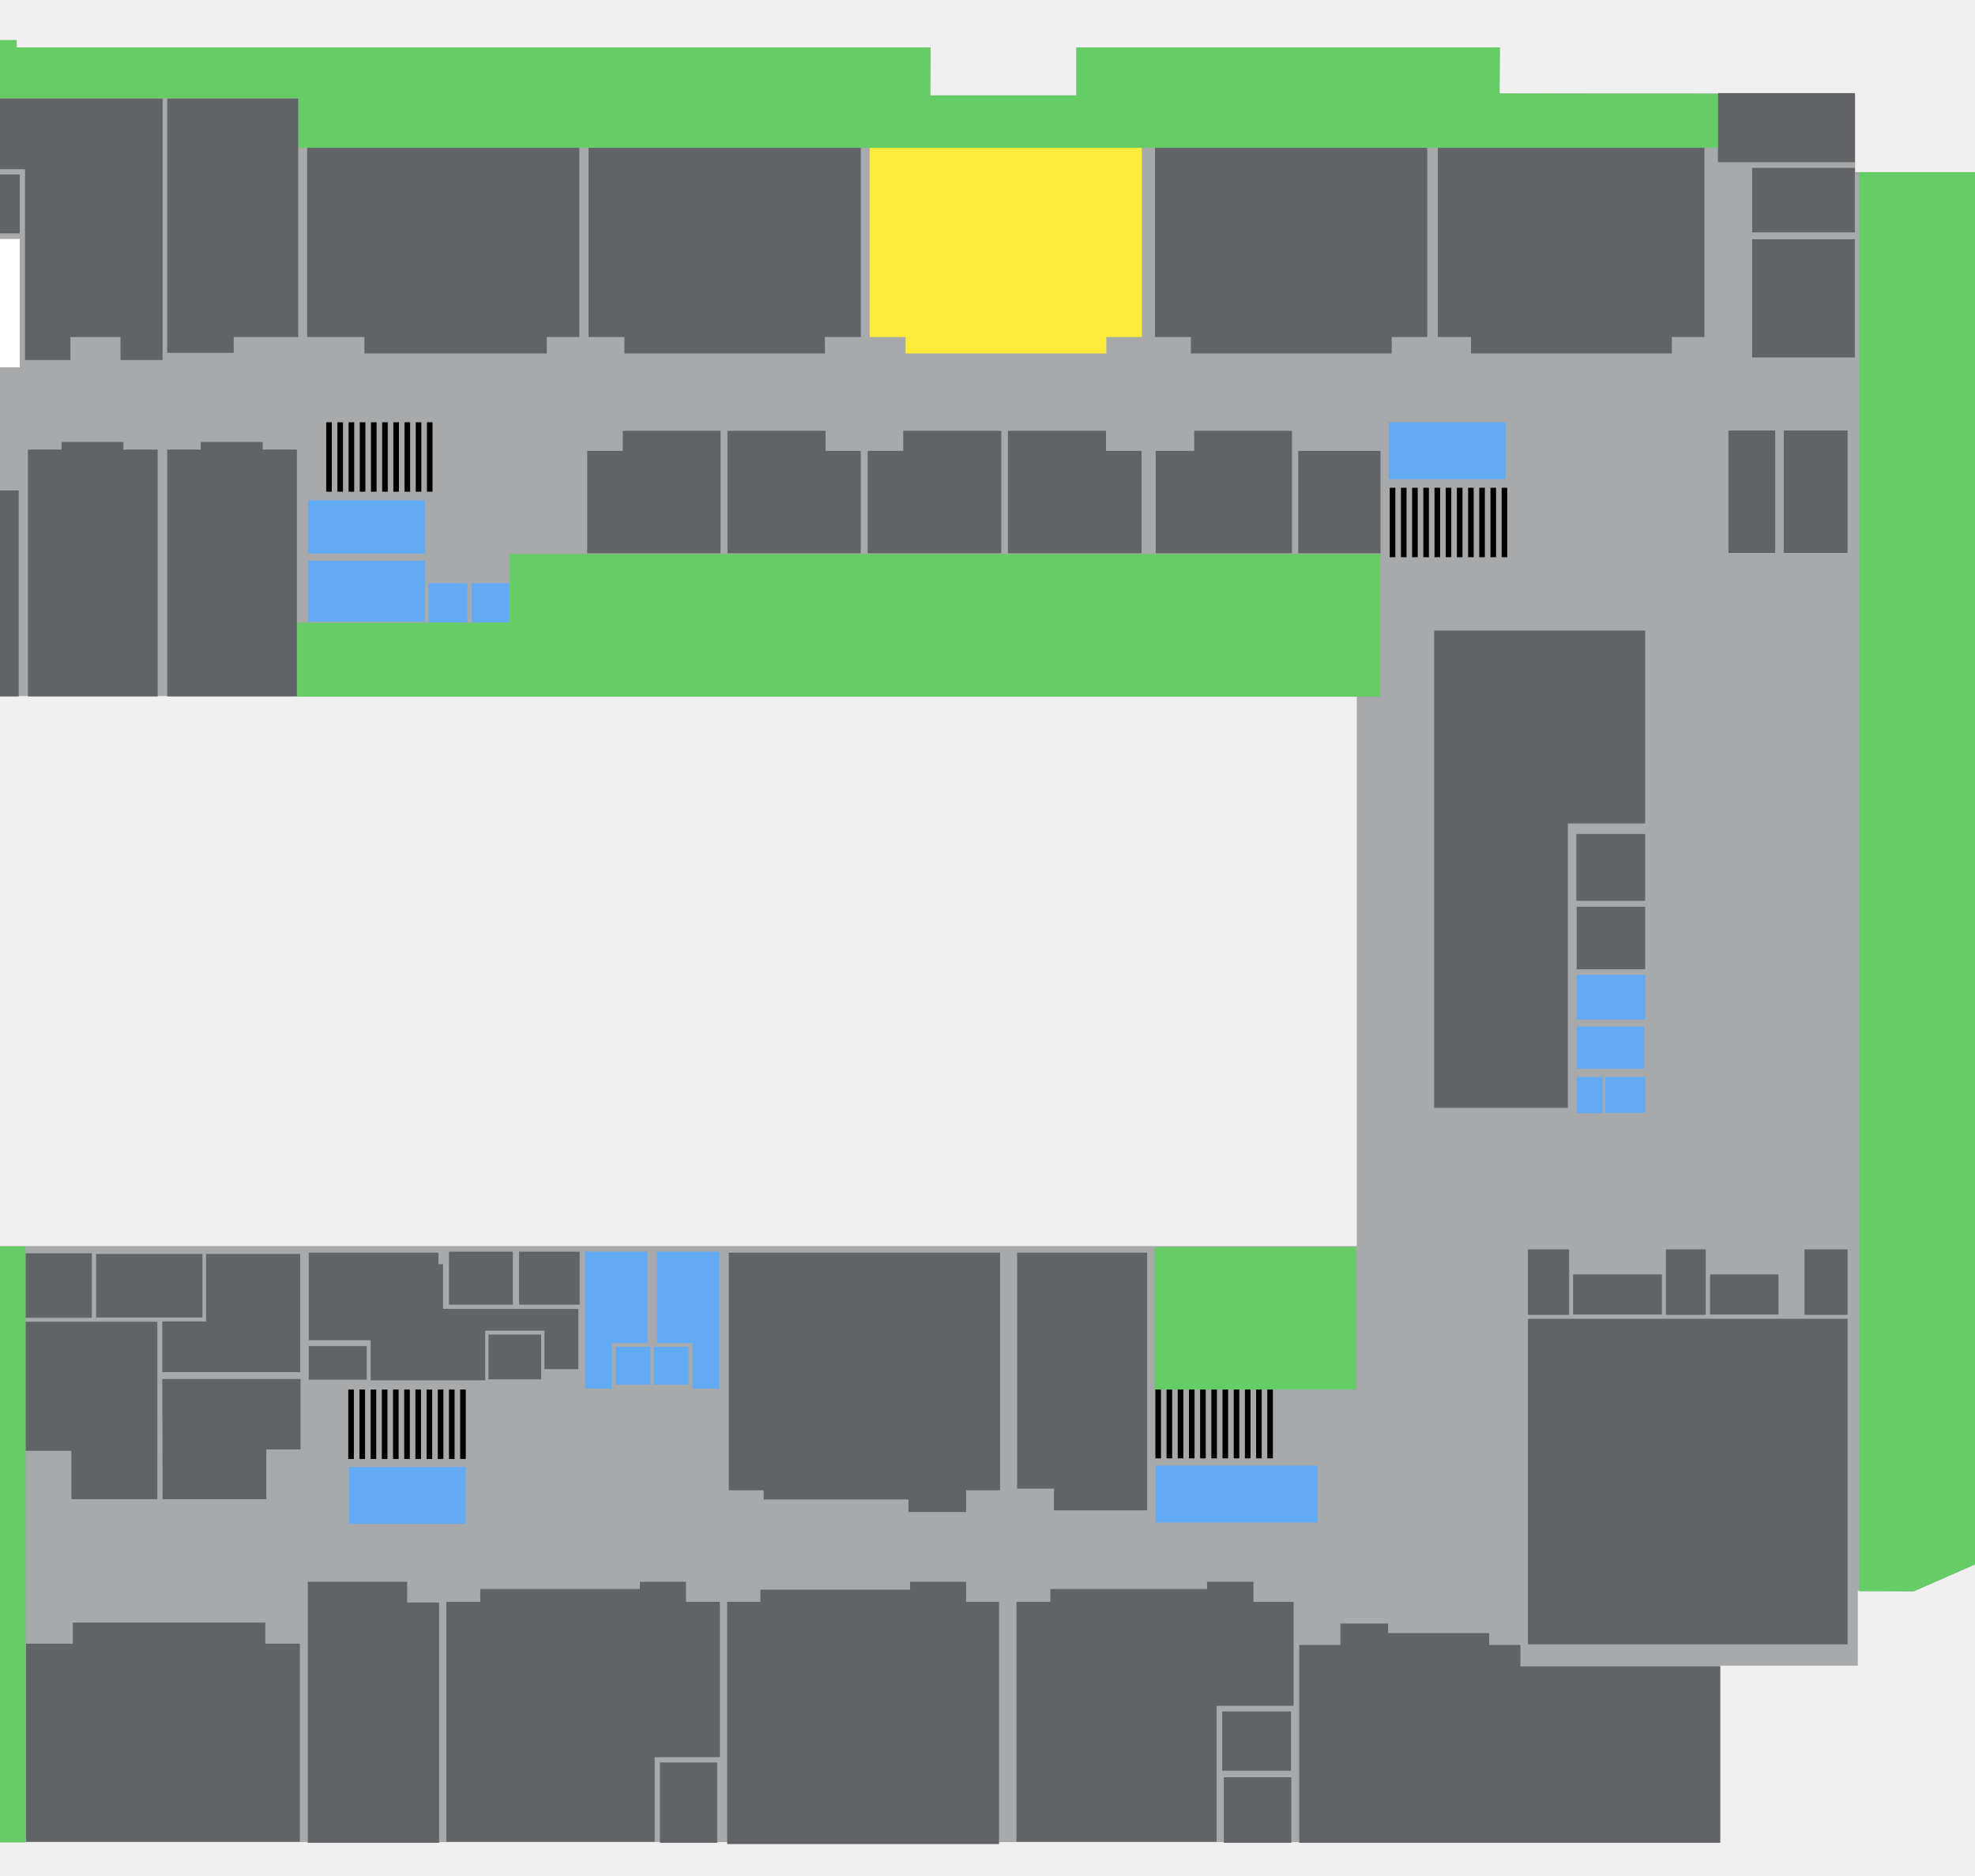
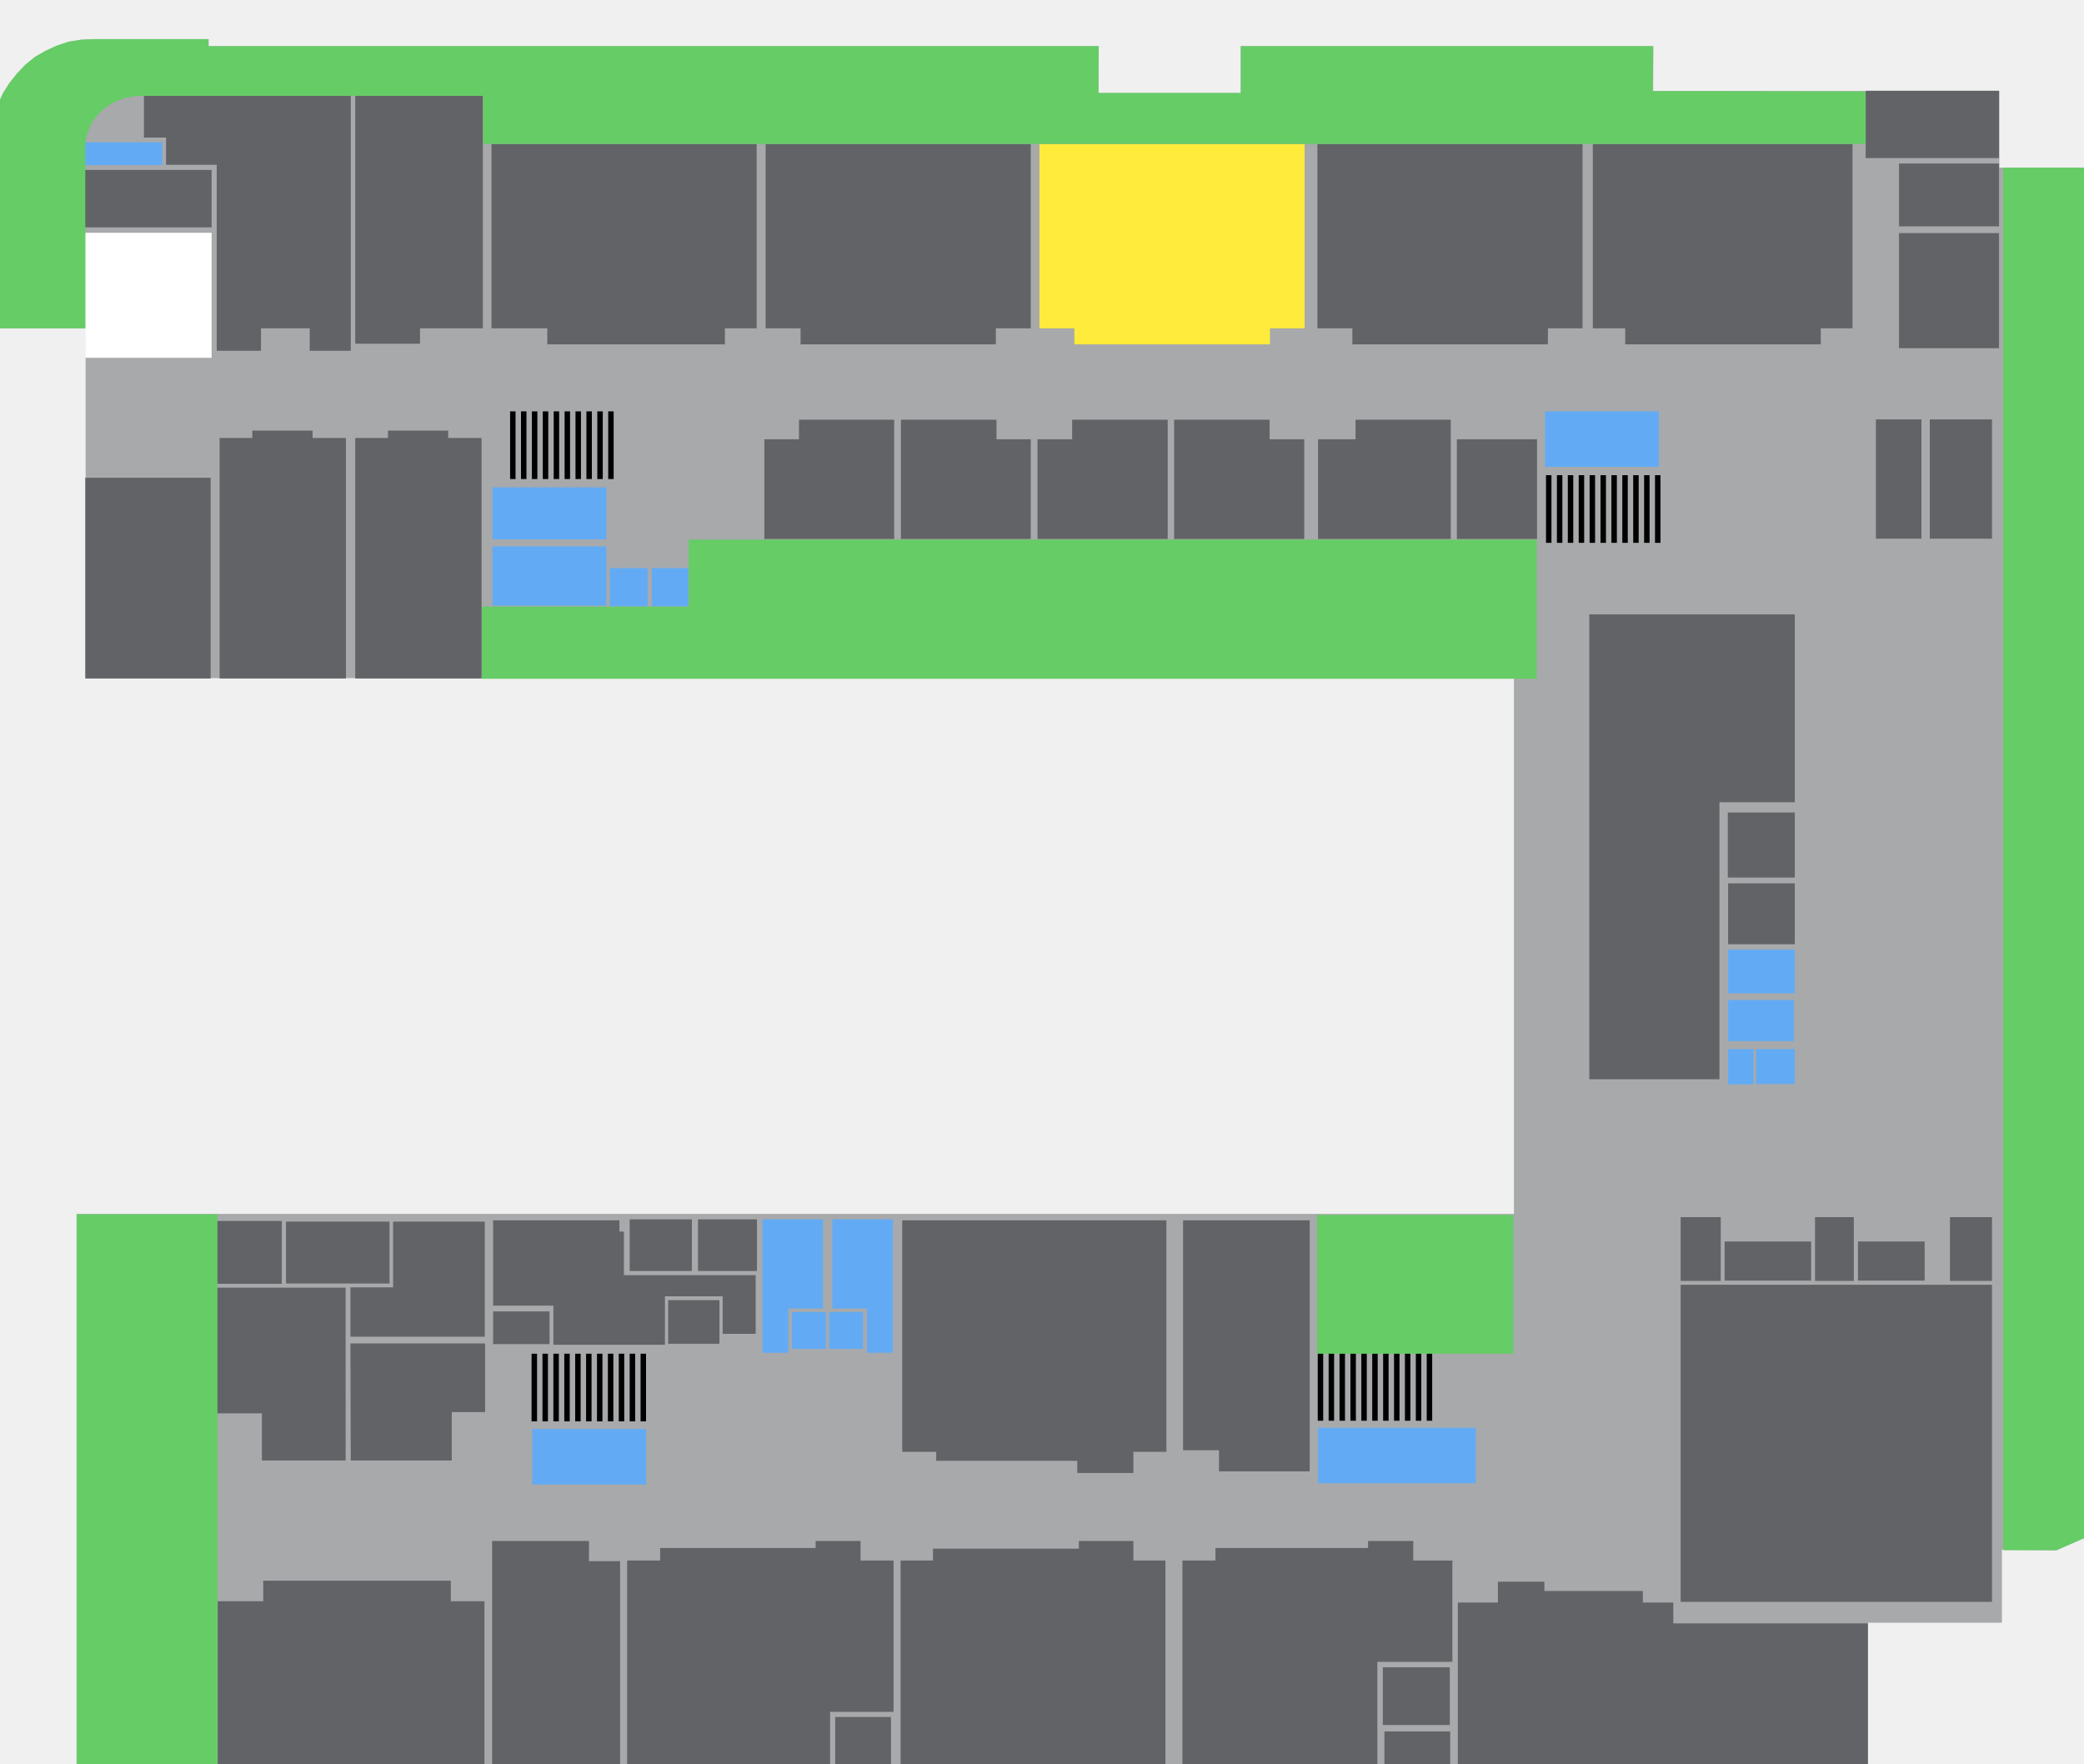
- <svg xmlns="http://www.w3.org/2000/svg" version="1.1" id="Layer_3" x="0px" y="0px" style="enable-background:new 0 0 1190.6 841.9;" xml:space="preserve" viewBox="300 120 600 570">
+ <svg xmlns="http://www.w3.org/2000/svg" version="1.1" id="Layer_3" x="0px" y="0px" style="enable-background:new 0 0 1190.6 841.9;" xml:space="preserve" viewBox="240 120 650 550">
  <style type="text/css">
	.st0{fill:#A7A9AB;}
	.st1{fill:#FFFFFF;}
	.st2{fill:#626366;}
	.st3{fill:#62ABF4;}
	.st4{fill:#66CC66;}
</style>
  <path class="st0" d="M881.4,603.5l77.6-34.1l4.7-2.3l4.6-2.9l4.3-3.1l4-3.6l3.6-3.8l3.4-4.2l2.9-4.4l2.5-4.7l2.2-4.9l1.7-5l1.2-5.2  l0.7-5.3l0.2-5.3l-0.1-5.4l-0.6-5.3l-1.2-5.2l-3-11.3l-78.5-315.2h-48v-23.9h-108l0.1-14H627V149h-44.4l0.1-14.6H305.1v-2.2h-36  l-3.8,0.2l-3.8,0.6l-3.6,1.2l-3.5,1.6l-3.4,1.9l-3,2.4l-2.6,2.8l-2.4,3l-2,3.2l-1.6,3.5l-1.1,3.7l-0.7,3.7l-0.2,3.8v58.6h29.3v109.1  h445.5v167.1H263.9v181.1h558.7v-53.6h41.8v-22.8L881.4,603.5z" />
  <rect x="266.6" y="192.6" class="st1" width="39.4" height="39" />
  <rect x="266.5" y="173" class="st2" width="39.5" height="17.9" />
  <rect x="721.9" y="248.3" class="st3" width="35.5" height="17.3" />
  <rect x="732.4" y="268.2" width="1.7" height="21.1" />
  <rect x="729" y="268.2" width="1.7" height="21.1" />
  <rect x="725.6" y="268.2" width="1.7" height="21.1" />
  <rect x="722.2" y="268.2" width="1.7" height="21.1" />
  <rect x="735.8" y="268.2" width="1.7" height="21.1" />
  <rect x="739.2" y="268.2" width="1.7" height="21.1" />
  <rect x="742.6" y="268.2" width="1.7" height="21.1" />
  <rect x="746" y="268.2" width="1.7" height="21.1" />
  <rect x="749.4" y="268.2" width="1.7" height="21.1" />
  <rect x="752.8" y="268.2" width="1.7" height="21.1" />
  <rect x="756.2" y="268.2" width="1.7" height="21.1" />
  <rect x="266.5" y="164.4" class="st3" width="24.1" height="7.1" />
  <polygon class="st2" points="284.9,149.9 284.9,162.9 291.8,162.9 291.8,171.4 307.6,171.4 307.6,229.4 321.4,229.4 321.4,222.4   336.6,222.4 336.6,229.4 349.4,229.4 349.4,149.9 " />
  <polygon class="st2" points="390.6,149.9 371,149.9 364,149.9 350.8,149.9 350.8,227.2 371,227.2 371,222.4 390.6,222.4 " />
  <polygon class="st2" points="476,164.9 393.3,164.9 393.3,222.4 410.7,222.4 410.7,227.4 466.1,227.4 466.1,222.4 476,222.4 " />
  <polygon class="st2" points="561.5,164.9 478.8,164.9 478.8,222.4 489.7,222.4 489.7,227.4 550.6,227.4 550.6,222.4 561.5,222.4 " />
  <polygon class="st2" points="646.9,164.9 564.2,164.9 564.2,222.4 575.1,222.4 575.1,227.4 636.1,227.4 636.1,222.4 646.9,222.4 " style="fill: #ffeb3b" />
  <polygon class="st2" points="733.6,164.9 650.9,164.9 650.9,222.4 661.8,222.4 661.8,227.4 722.8,227.4 722.8,222.4 733.6,222.4 " />
  <polygon class="st2" points="817.8,164.9 736.8,164.9 736.8,222.4 746.9,222.4 746.9,227.4 807.9,227.4 807.9,222.4 817.8,222.4 " />
  <rect x="821.9" y="148.3" class="st2" width="41.6" height="21" />
  <rect x="832.3" y="171" class="st2" width="31.2" height="19.6" />
  <rect x="832.3" y="192.7" class="st2" width="31.2" height="35.9" />
  <rect x="825.1" y="250.8" class="st2" width="14.2" height="37.2" />
  <rect x="841.9" y="250.8" class="st2" width="19.4" height="37.2" />
  <rect x="694.4" y="257" class="st2" width="25" height="31.1" />
  <polygon class="st2" points="662.8,250.9 662.8,257 651.1,257 651.1,288.1 692.5,288.1 692.5,250.9 " />
  <polygon class="st2" points="574.4,250.9 574.4,257 563.6,257 563.6,288.1 604.2,288.1 604.2,250.9 " />
  <polygon class="st2" points="636,250.9 636,257 646.8,257 646.8,288.1 606.2,288.1 606.2,250.9 " />
  <polygon class="st2" points="489.2,250.9 489.2,257 478.4,257 478.4,288.1 518.9,288.1 518.9,250.9 " />
  <polygon class="st2" points="550.8,250.9 550.8,257 561.5,257 561.5,288.1 521,288.1 521,250.9 " />
  <rect x="393.6" y="272" class="st3" width="35.5" height="16.2" />
  <rect x="393.6" y="290.4" class="st3" width="35.5" height="18.5" />
  <rect x="409.3" y="248.3" width="1.7" height="21.1" />
  <rect x="405.9" y="248.3" width="1.7" height="21.1" />
  <rect x="402.5" y="248.3" width="1.7" height="21.1" />
  <rect x="399.1" y="248.3" width="1.7" height="21.1" />
  <rect x="412.7" y="248.3" width="1.7" height="21.1" />
  <rect x="416.1" y="248.3" width="1.7" height="21.1" />
  <rect x="419.5" y="248.3" width="1.7" height="21.1" />
  <rect x="422.9" y="248.3" width="1.7" height="21.1" />
  <rect x="426.3" y="248.3" width="1.7" height="21.1" />
  <rect x="429.7" y="248.3" width="1.7" height="21.1" />
  <rect x="430.2" y="297.2" class="st3" width="11.8" height="11.9" />
  <rect x="443.3" y="297.2" class="st3" width="11.4" height="11.9" />
  <polygon class="st2" points="379.8,256.6 379.8,254.3 361,254.3 361,256.6 350.8,256.6 350.8,331.6 390.2,331.6 390.2,256.6 " />
  <polygon class="st2" points="337.5,256.6 337.5,254.3 318.7,254.3 318.7,256.6 308.5,256.6 308.5,331.6 347.9,331.6 347.9,256.6 " />
  <rect x="266.6" y="269" class="st2" width="39.1" height="62.6" />
  <polygon class="st2" points="799.8,311.6 735.7,311.6 735.7,456.6 776.3,456.6 776.3,370.2 799.8,370.2 " />
  <rect x="778.9" y="373.4" class="st2" width="20.9" height="20.3" />
  <rect x="779" y="395.5" class="st2" width="20.8" height="19" />
  <rect x="779" y="416.2" class="st3" width="20.8" height="13.6" />
  <rect x="779" y="431.9" class="st3" width="20.5" height="12.8" />
  <rect x="779" y="447.2" class="st3" width="7.9" height="11" />
  <rect x="787.7" y="447.2" class="st3" width="12.1" height="10.9" />
  <rect x="764.2" y="499.6" class="st2" width="12.5" height="19.9" />
  <rect x="777.9" y="507.2" class="st2" width="27" height="12.2" />
  <rect x="806.1" y="499.6" class="st2" width="12.1" height="19.9" />
  <rect x="819.5" y="507.2" class="st2" width="20.8" height="12.2" />
  <rect x="848.2" y="499.6" class="st2" width="13.1" height="19.9" />
  <rect x="764.2" y="520.7" class="st2" width="97.1" height="98.9" />
  <polygon class="st2" points="761.9,626.3 761.9,619.8 752.4,619.8 752.4,616.2 721.7,616.2 721.7,613.3 707.2,613.3 707.2,619.8   694.7,619.8 694.7,679.9 822.6,679.9 822.6,626.3 " />
  <rect x="671.3" y="640" class="st2" width="20.9" height="18" />
  <rect x="671.8" y="660" class="st2" width="20.5" height="19.9" />
  <polygon class="st2" points="693,606.7 680.8,606.7 680.8,600.6 666.7,600.6 666.7,602.8 619.1,602.8 619.1,606.7 608.8,606.7   608.8,679.6 669.6,679.6 669.6,638.3 693,638.3 " />
  <polygon class="st2" points="593.5,606.7 593.5,600.6 576.5,600.6 576.5,603 531,603 531,606.7 520.9,606.7 520.9,680.3   603.5,680.3 603.5,606.7 " />
  <rect x="500.5" y="655.5" class="st2" width="17.4" height="24.4" />
  <polygon class="st2" points="518.7,606.7 508.4,606.7 508.4,600.6 494.4,600.6 494.4,602.8 445.9,602.8 445.9,606.7 435.6,606.7   435.6,679.6 498.9,679.6 498.9,653.9 518.7,653.9 " />
  <polygon class="st2" points="423.7,600.6 393.5,600.6 393.5,679.9 433.4,679.9 433.4,606.9 423.7,606.9 " />
  <polygon class="st2" points="380.6,619.4 380.6,613 322.1,613 322.1,619.4 307.9,619.4 307.9,679.6 391.1,679.6 391.1,619.4 " />
  <rect x="307.7" y="500.8" class="st2" width="20.2" height="19.6" />
  <rect x="329.2" y="501" class="st2" width="32.3" height="19.3" />
  <polygon class="st2" points="362.6,501 362.6,521.5 349.3,521.5 349.3,536.9 391.2,536.9 391.2,501 " />
  <polygon class="st2" points="307.7,521.6 307.7,560.8 321.7,560.8 321.7,575.5 347.8,575.5 347.8,521.6 " />
  <polygon class="st2" points="391.3,539 349.3,539 349.4,575.5 380.9,575.5 380.9,560.4 391.3,560.4 " />
  <rect x="393.8" y="529" class="st2" width="17.6" height="10.2" />
  <rect x="448.4" y="525.5" class="st2" width="16" height="13.6" />
  <rect x="436.4" y="500.3" class="st2" width="19.4" height="16.1" />
  <rect x="457.7" y="500.3" class="st2" width="18.4" height="16.1" />
  <polygon class="st2" points="434.6,517.7 434.6,504.1 433.2,504.1 433.2,500.6 393.8,500.6 393.8,527.2 412.6,527.2 412.6,539.4   447.4,539.4 447.4,524.3 465.4,524.3 465.4,536 475.7,536 475.7,517.7 " />
  <rect x="406" y="565.7" class="st3" width="35.5" height="17.3" />
  <g>
    <rect x="416" y="542.2" width="1.7" height="21.1" />
    <rect x="412.6" y="542.2" width="1.7" height="21.1" />
    <rect x="409.2" y="542.2" width="1.7" height="21.1" />
    <rect x="405.8" y="542.2" width="1.7" height="21.1" />
    <rect x="419.4" y="542.2" width="1.7" height="21.1" />
    <rect x="422.8" y="542.2" width="1.7" height="21.1" />
    <rect x="426.2" y="542.2" width="1.7" height="21.1" />
    <rect x="429.6" y="542.2" width="1.7" height="21.1" />
    <rect x="433" y="542.2" width="1.7" height="21.1" />
    <rect x="436.4" y="542.2" width="1.7" height="21.1" />
    <rect x="439.8" y="542.2" width="1.7" height="21.1" />
  </g>
  <polygon class="st3" points="496.7,500.3 477.8,500.3 477.8,541.9 485.9,541.9 485.9,528.1 496.7,528.1 " />
  <polygon class="st3" points="499.6,500.3 518.5,500.3 518.5,541.9 510.4,541.9 510.4,528.1 499.6,528.1 " />
  <rect x="487" y="529.2" class="st3" width="10.6" height="11.5" />
  <rect x="498.6" y="529.2" class="st3" width="10.6" height="11.5" />
  <polygon class="st2" points="603.8,500.6 521.4,500.6 521.4,572.8 532,572.8 532,575.6 576,575.6 576,579.4 593.5,579.4   593.5,572.8 603.8,572.8 " />
  <polygon class="st2" points="609,500.6 609,572.3 620.2,572.3 620.2,578.9 648.5,578.9 648.5,572.3 648.5,568.4 648.5,500.6 " />
  <rect x="651.1" y="565.3" class="st3" width="49.2" height="17.3" />
  <g>
    <rect x="661.2" y="542" width="1.7" height="21.1" />
    <rect x="657.8" y="542" width="1.7" height="21.1" />
    <rect x="654.4" y="542" width="1.7" height="21.1" />
    <rect x="651" y="542" width="1.7" height="21.1" />
    <rect x="664.6" y="542" width="1.7" height="21.1" />
    <rect x="668" y="542" width="1.7" height="21.1" />
    <rect x="671.4" y="542" width="1.7" height="21.1" />
    <rect x="674.8" y="542" width="1.7" height="21.1" />
    <rect x="678.2" y="542" width="1.7" height="21.1" />
    <rect x="681.6" y="542" width="1.7" height="21.1" />
    <rect x="685" y="542" width="1.7" height="21.1" />
  </g>
  <g id="Livello_2_1_">
    <g id="Livello_2-2">
      <path class="st4" d="M755.5,148.4l0.1-14H627V149h-44.4l0.1-14.6H305v-2.2h-36l-3.8,0.2l-3.8,0.6l-3.6,1.2l-3.5,1.6l-3.3,1.9    l-3,2.4l-2.7,2.8l-2.4,3l-2,3.2l-1.6,3.5l-1,3.7l-0.8,3.7l-0.2,3.8v58.6h29.3v-58c0.4-2.9,1.6-5.7,3.4-8c5.3-6.7,13.8-6.6,15-6.5    h105.7v15h431.2v-16.4L755.5,148.4z" />
      <rect x="263.9" y="498.7" class="st4" width="43.9" height="181.1" />
      <polygon class="st4" points="994.8,509.3 994.2,504 993,498.8 990,487.6 911.5,172.3 864.8,172.3 864.8,603.5 881.4,603.5     959,569.4 963.7,567.1 968.3,564.2 972.6,561.1 976.6,557.5 980.2,553.7 983.5,549.5 986.4,545 988.9,540.4 991.1,535.4     992.8,530.4 994,525.2 994.7,520 994.9,514.7   " />
      <polygon class="st4" points="454.8,288.3 454.8,309.2 390.3,309.2 390.3,331.7 719.3,331.7 719.3,310.7 719.3,309.2 719.3,288.3       " />
      <polygon class="st4" points="650.8,498.9 650.8,542.2 712,542.2 712,498.9   " />
    </g>
  </g>
</svg>
